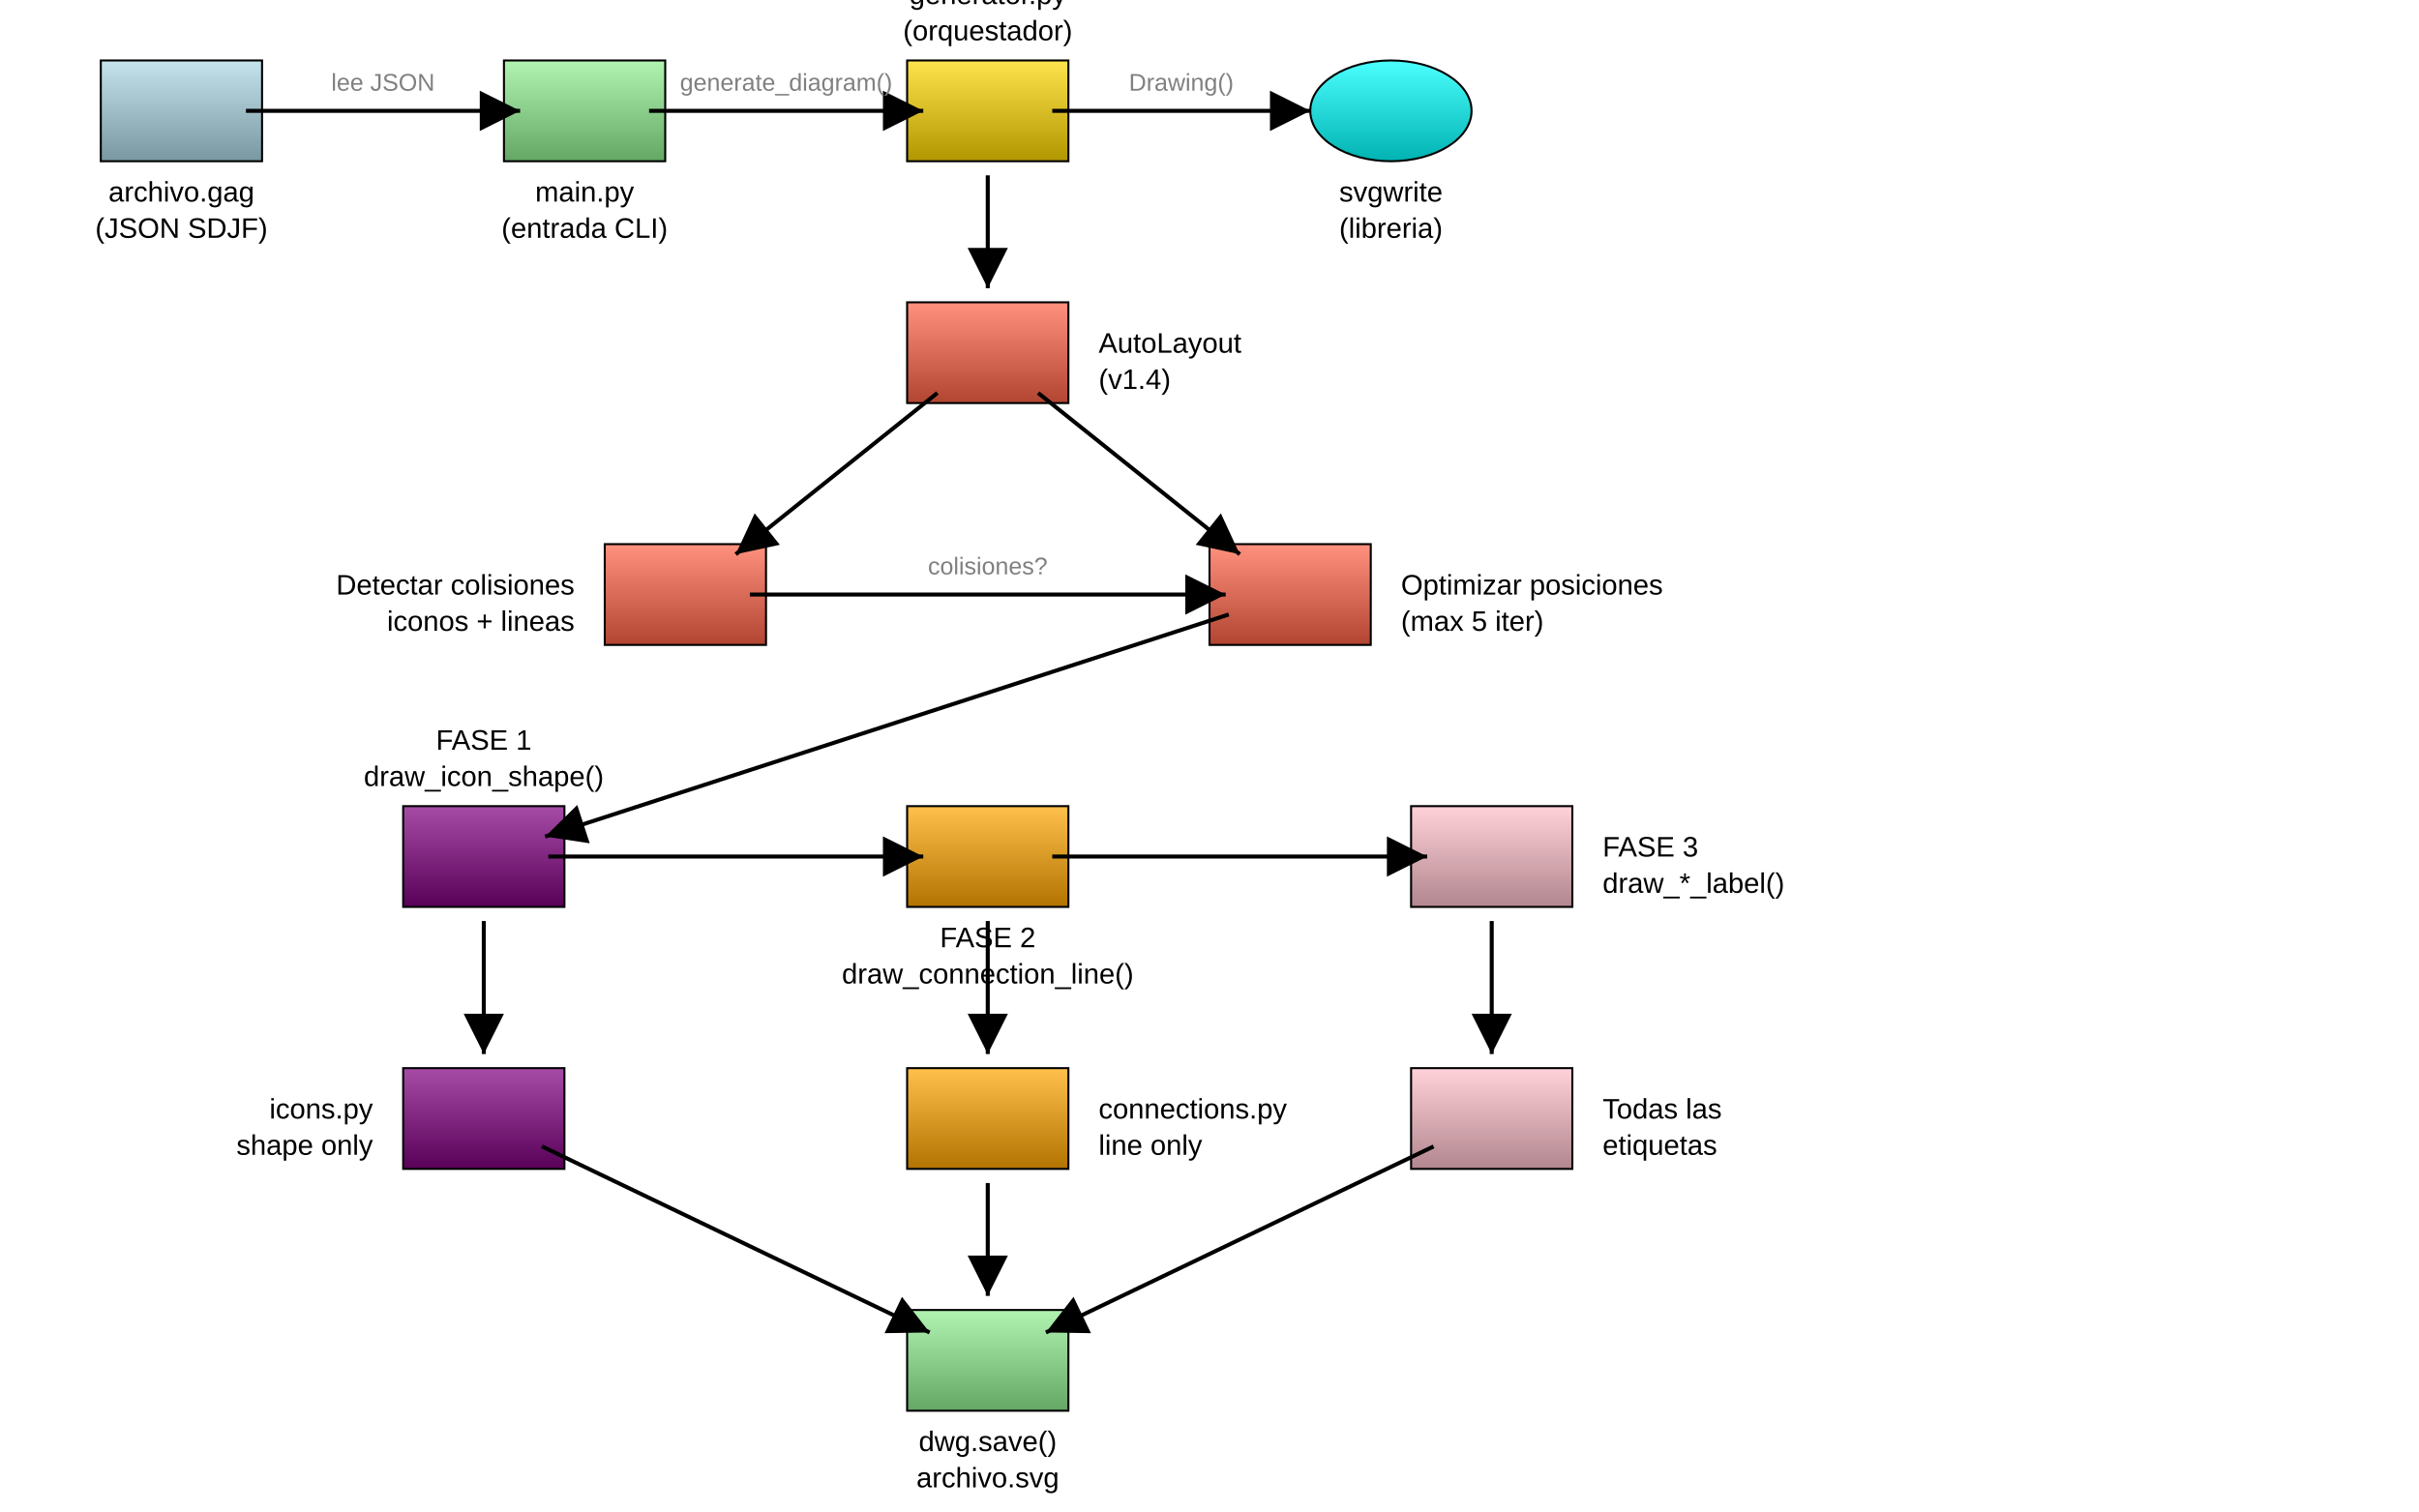
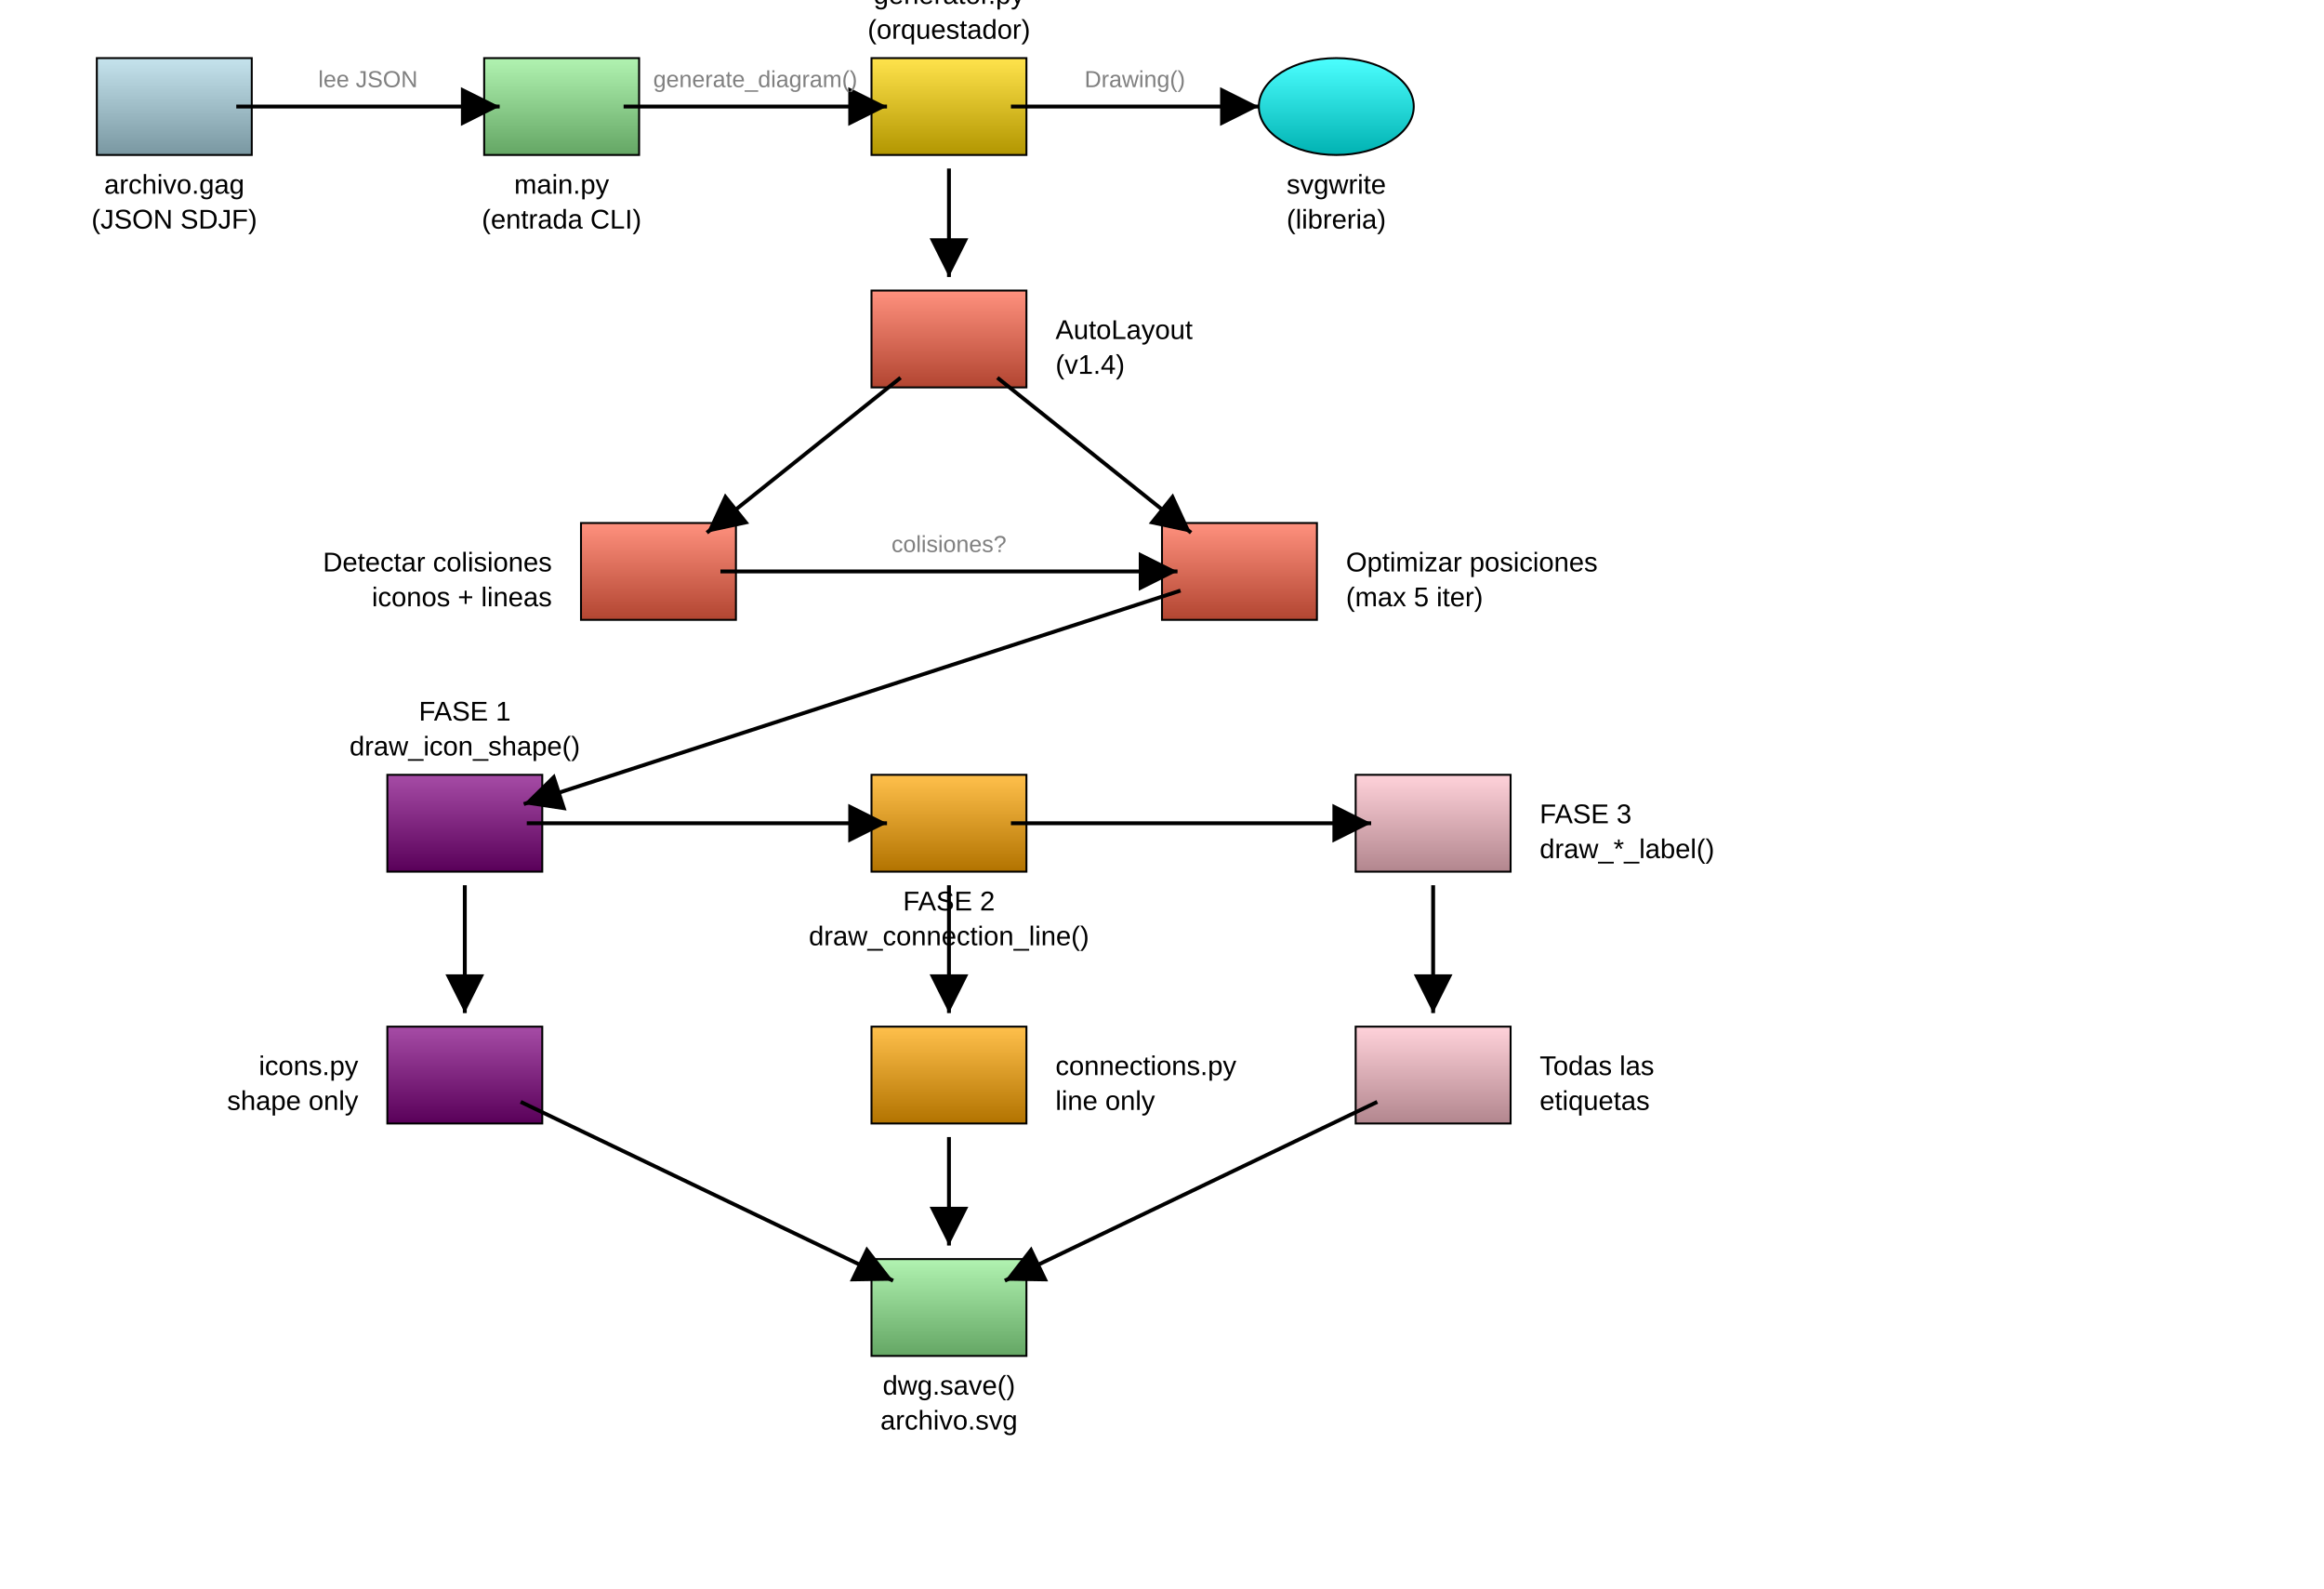
- <svg xmlns="http://www.w3.org/2000/svg" baseProfile="full" height="750" version="1.1" viewBox="0,0,1200,750" width="1200">
+ <svg xmlns="http://www.w3.org/2000/svg" baseProfile="full" height="820" version="1.1" viewBox="0,0,1200,820" width="1200">
  <defs>
    <marker id="arrow-end" markerHeight="10" markerWidth="10" orient="auto" refX="10" refY="5">
      <path d="M 0 0 L 10 5 L 0 10 z" fill="black" />
    </marker>
    <marker id="arrow-start" markerHeight="10" markerWidth="10" orient="auto" refX="0" refY="5">
      <path d="M 10 0 L 0 5 L 10 10 z" fill="black" />
    </marker>
    <linearGradient id="gradient-input" x1="0%" x2="0%" y1="0%" y2="100%">
      <stop offset="0%" stop-color="#c5e3ed" />
      <stop offset="100%" stop-color="#7997a1" />
    </linearGradient>
    <linearGradient id="gradient-main" x1="0%" x2="0%" y1="0%" y2="100%">
      <stop offset="0%" stop-color="#b1f3b1" />
      <stop offset="100%" stop-color="#64a664" />
    </linearGradient>
    <linearGradient id="gradient-generator" x1="0%" x2="0%" y1="0%" y2="100%">
      <stop offset="0%" stop-color="#ffe34c" />
      <stop offset="100%" stop-color="#b29600" />
    </linearGradient>
    <linearGradient id="gradient-svgwrite" x1="0%" x2="0%" y1="0%" y2="100%">
      <stop offset="0%" stop-color="#4cffff" />
      <stop offset="100%" stop-color="#00b2b2" />
    </linearGradient>
    <linearGradient id="gradient-autolayout" x1="0%" x2="0%" y1="0%" y2="100%">
      <stop offset="0%" stop-color="#ff917e" />
      <stop offset="100%" stop-color="#b24531" />
    </linearGradient>
    <linearGradient id="gradient-detect" x1="0%" x2="0%" y1="0%" y2="100%">
      <stop offset="0%" stop-color="#ff917e" />
      <stop offset="100%" stop-color="#b24531" />
    </linearGradient>
    <linearGradient id="gradient-optimize" x1="0%" x2="0%" y1="0%" y2="100%">
      <stop offset="0%" stop-color="#ff917e" />
      <stop offset="100%" stop-color="#b24531" />
    </linearGradient>
    <linearGradient id="gradient-phase1" x1="0%" x2="0%" y1="0%" y2="100%">
      <stop offset="0%" stop-color="#a64ca6" />
      <stop offset="100%" stop-color="#590059" />
    </linearGradient>
    <linearGradient id="gradient-phase2" x1="0%" x2="0%" y1="0%" y2="100%">
      <stop offset="0%" stop-color="#ffc04c" />
      <stop offset="100%" stop-color="#b27300" />
    </linearGradient>
    <linearGradient id="gradient-phase3" x1="0%" x2="0%" y1="0%" y2="100%">
      <stop offset="0%" stop-color="#ffd2da" />
      <stop offset="100%" stop-color="#b2868e" />
    </linearGradient>
    <linearGradient id="gradient-icons_module" x1="0%" x2="0%" y1="0%" y2="100%">
      <stop offset="0%" stop-color="#a64ca6" />
      <stop offset="100%" stop-color="#590059" />
    </linearGradient>
    <linearGradient id="gradient-conn_module" x1="0%" x2="0%" y1="0%" y2="100%">
      <stop offset="0%" stop-color="#ffc04c" />
      <stop offset="100%" stop-color="#b27300" />
    </linearGradient>
    <linearGradient id="gradient-labels" x1="0%" x2="0%" y1="0%" y2="100%">
      <stop offset="0%" stop-color="#ffd2da" />
      <stop offset="100%" stop-color="#b2868e" />
    </linearGradient>
    <linearGradient id="gradient-output" x1="0%" x2="0%" y1="0%" y2="100%">
      <stop offset="0%" stop-color="#b1f3b1" />
      <stop offset="100%" stop-color="#64a664" />
    </linearGradient>
  </defs>
  <rect fill="url(#gradient-input)" height="50" stroke="black" width="80" x="50" y="30" />
  <rect fill="url(#gradient-main)" height="50" stroke="black" width="80" x="250" y="30" />
  <rect fill="url(#gradient-generator)" height="50" stroke="black" width="80" x="450" y="30" />
  <ellipse cx="690.0" cy="55.0" fill="url(#gradient-svgwrite)" rx="40.0" ry="25.0" stroke="black" />
  <rect fill="url(#gradient-autolayout)" height="50" stroke="black" width="80" x="450" y="150" />
  <rect fill="url(#gradient-detect)" height="50" stroke="black" width="80" x="300" y="270" />
  <rect fill="url(#gradient-optimize)" height="50" stroke="black" width="80" x="600" y="270" />
  <rect fill="url(#gradient-phase1)" height="50" stroke="black" width="80" x="200" y="400" />
  <rect fill="url(#gradient-phase2)" height="50" stroke="black" width="80" x="450" y="400" />
  <rect fill="url(#gradient-phase3)" height="50" stroke="black" width="80" x="700" y="400" />
  <rect fill="url(#gradient-icons_module)" height="50" stroke="black" width="80" x="200" y="530" />
  <rect fill="url(#gradient-conn_module)" height="50" stroke="black" width="80" x="450" y="530" />
  <rect fill="url(#gradient-labels)" height="50" stroke="black" width="80" x="700" y="530" />
  <rect fill="url(#gradient-output)" height="50" stroke="black" width="80" x="450" y="650" />
  <line marker-end="url(#arrow-end)" stroke="black" stroke-width="2" x1="122.0" x2="258.0" y1="55.0" y2="55.0" />
  <line marker-end="url(#arrow-end)" stroke="black" stroke-width="2" x1="322.0" x2="458.0" y1="55.0" y2="55.0" />
  <line marker-end="url(#arrow-end)" stroke="black" stroke-width="2" x1="522.0" x2="650.0" y1="55.0" y2="55.0" />
  <line marker-end="url(#arrow-end)" stroke="black" stroke-width="2" x1="490.0" x2="490.0" y1="87.0" y2="143.0" />
  <line marker-end="url(#arrow-end)" stroke="black" stroke-width="2" x1="465.012" x2="364.988" y1="194.99" y2="275.01" />
  <line marker-end="url(#arrow-end)" stroke="black" stroke-width="2" x1="514.988" x2="615.012" y1="194.99" y2="275.01" />
  <line marker-end="url(#arrow-end)" stroke="black" stroke-width="2" x1="372.0" x2="608.0" y1="295.0" y2="295.0" />
  <line marker-end="url(#arrow-end)" stroke="black" stroke-width="2" x1="609.567" x2="270.433" y1="304.891" y2="415.109" />
  <line marker-end="url(#arrow-end)" stroke="black" stroke-width="2" x1="272.0" x2="458.0" y1="425.0" y2="425.0" />
  <line marker-end="url(#arrow-end)" stroke="black" stroke-width="2" x1="522.0" x2="708.0" y1="425.0" y2="425.0" />
  <line marker-end="url(#arrow-end)" stroke="black" stroke-width="2" x1="240.0" x2="240.0" y1="457.0" y2="523.0" />
  <line marker-end="url(#arrow-end)" stroke="black" stroke-width="2" x1="490.0" x2="490.0" y1="457.0" y2="523.0" />
  <line marker-end="url(#arrow-end)" stroke="black" stroke-width="2" x1="740.0" x2="740.0" y1="457.0" y2="523.0" />
  <line marker-end="url(#arrow-end)" stroke="black" stroke-width="2" x1="268.849" x2="461.151" y1="568.847" y2="661.153" />
  <line marker-end="url(#arrow-end)" stroke="black" stroke-width="2" x1="490.0" x2="490.0" y1="587.0" y2="643.0" />
  <line marker-end="url(#arrow-end)" stroke="black" stroke-width="2" x1="711.151" x2="518.849" y1="568.847" y2="661.153" />
  <text fill="black" font-family="Arial, sans-serif" font-size="14px" text-anchor="middle" x="90" y="100">archivo.gag</text>
  <text fill="black" font-family="Arial, sans-serif" font-size="14px" text-anchor="middle" x="90" y="118">(JSON SDJF)</text>
  <text fill="black" font-family="Arial, sans-serif" font-size="14px" text-anchor="middle" x="290" y="100">main.py</text>
  <text fill="black" font-family="Arial, sans-serif" font-size="14px" text-anchor="middle" x="290" y="118">(entrada CLI)</text>
  <text fill="black" font-family="Arial, sans-serif" font-size="14px" text-anchor="middle" x="490" y="2">generator.py</text>
  <text fill="black" font-family="Arial, sans-serif" font-size="14px" text-anchor="middle" x="490" y="20">(orquestador)</text>
  <text fill="black" font-family="Arial, sans-serif" font-size="14px" text-anchor="middle" x="690" y="100">svgwrite</text>
  <text fill="black" font-family="Arial, sans-serif" font-size="14px" text-anchor="middle" x="690" y="118">(libreria)</text>
  <text fill="black" font-family="Arial, sans-serif" font-size="14px" text-anchor="start" x="545" y="175">AutoLayout</text>
  <text fill="black" font-family="Arial, sans-serif" font-size="14px" text-anchor="start" x="545" y="193">(v1.4)</text>
  <text fill="black" font-family="Arial, sans-serif" font-size="14px" text-anchor="end" x="285" y="295">Detectar colisiones</text>
  <text fill="black" font-family="Arial, sans-serif" font-size="14px" text-anchor="end" x="285" y="313">iconos + lineas</text>
  <text fill="black" font-family="Arial, sans-serif" font-size="14px" text-anchor="start" x="695" y="295">Optimizar posiciones</text>
  <text fill="black" font-family="Arial, sans-serif" font-size="14px" text-anchor="start" x="695" y="313">(max 5 iter)</text>
  <text fill="black" font-family="Arial, sans-serif" font-size="14px" text-anchor="middle" x="240" y="372">FASE 1</text>
  <text fill="black" font-family="Arial, sans-serif" font-size="14px" text-anchor="middle" x="240" y="390">draw_icon_shape()</text>
  <text fill="black" font-family="Arial, sans-serif" font-size="14px" text-anchor="middle" x="490" y="470">FASE 2</text>
  <text fill="black" font-family="Arial, sans-serif" font-size="14px" text-anchor="middle" x="490" y="488">draw_connection_line()</text>
  <text fill="black" font-family="Arial, sans-serif" font-size="14px" text-anchor="start" x="795" y="425">FASE 3</text>
  <text fill="black" font-family="Arial, sans-serif" font-size="14px" text-anchor="start" x="795" y="443">draw_*_label()</text>
  <text fill="black" font-family="Arial, sans-serif" font-size="14px" text-anchor="end" x="185" y="555">icons.py</text>
  <text fill="black" font-family="Arial, sans-serif" font-size="14px" text-anchor="end" x="185" y="573">shape only</text>
  <text fill="black" font-family="Arial, sans-serif" font-size="14px" text-anchor="start" x="545" y="555">connections.py</text>
  <text fill="black" font-family="Arial, sans-serif" font-size="14px" text-anchor="start" x="545" y="573">line only</text>
  <text fill="black" font-family="Arial, sans-serif" font-size="14px" text-anchor="start" x="795" y="555">Todas las</text>
  <text fill="black" font-family="Arial, sans-serif" font-size="14px" text-anchor="start" x="795" y="573">etiquetas</text>
  <text fill="black" font-family="Arial, sans-serif" font-size="14px" text-anchor="middle" x="490" y="720">dwg.save()</text>
  <text fill="black" font-family="Arial, sans-serif" font-size="14px" text-anchor="middle" x="490" y="738">archivo.svg</text>
  <text fill="gray" font-family="Arial, sans-serif" font-size="12px" text-anchor="middle" x="190.0" y="45.0">lee JSON</text>
  <text fill="gray" font-family="Arial, sans-serif" font-size="12px" text-anchor="middle" x="390.0" y="45.0">generate_diagram()</text>
  <text fill="gray" font-family="Arial, sans-serif" font-size="12px" text-anchor="middle" x="586.0" y="45.0">Drawing()</text>
  <text fill="gray" font-family="Arial, sans-serif" font-size="12px" text-anchor="middle" x="490.0" y="285.0">colisiones?</text>
</svg>
